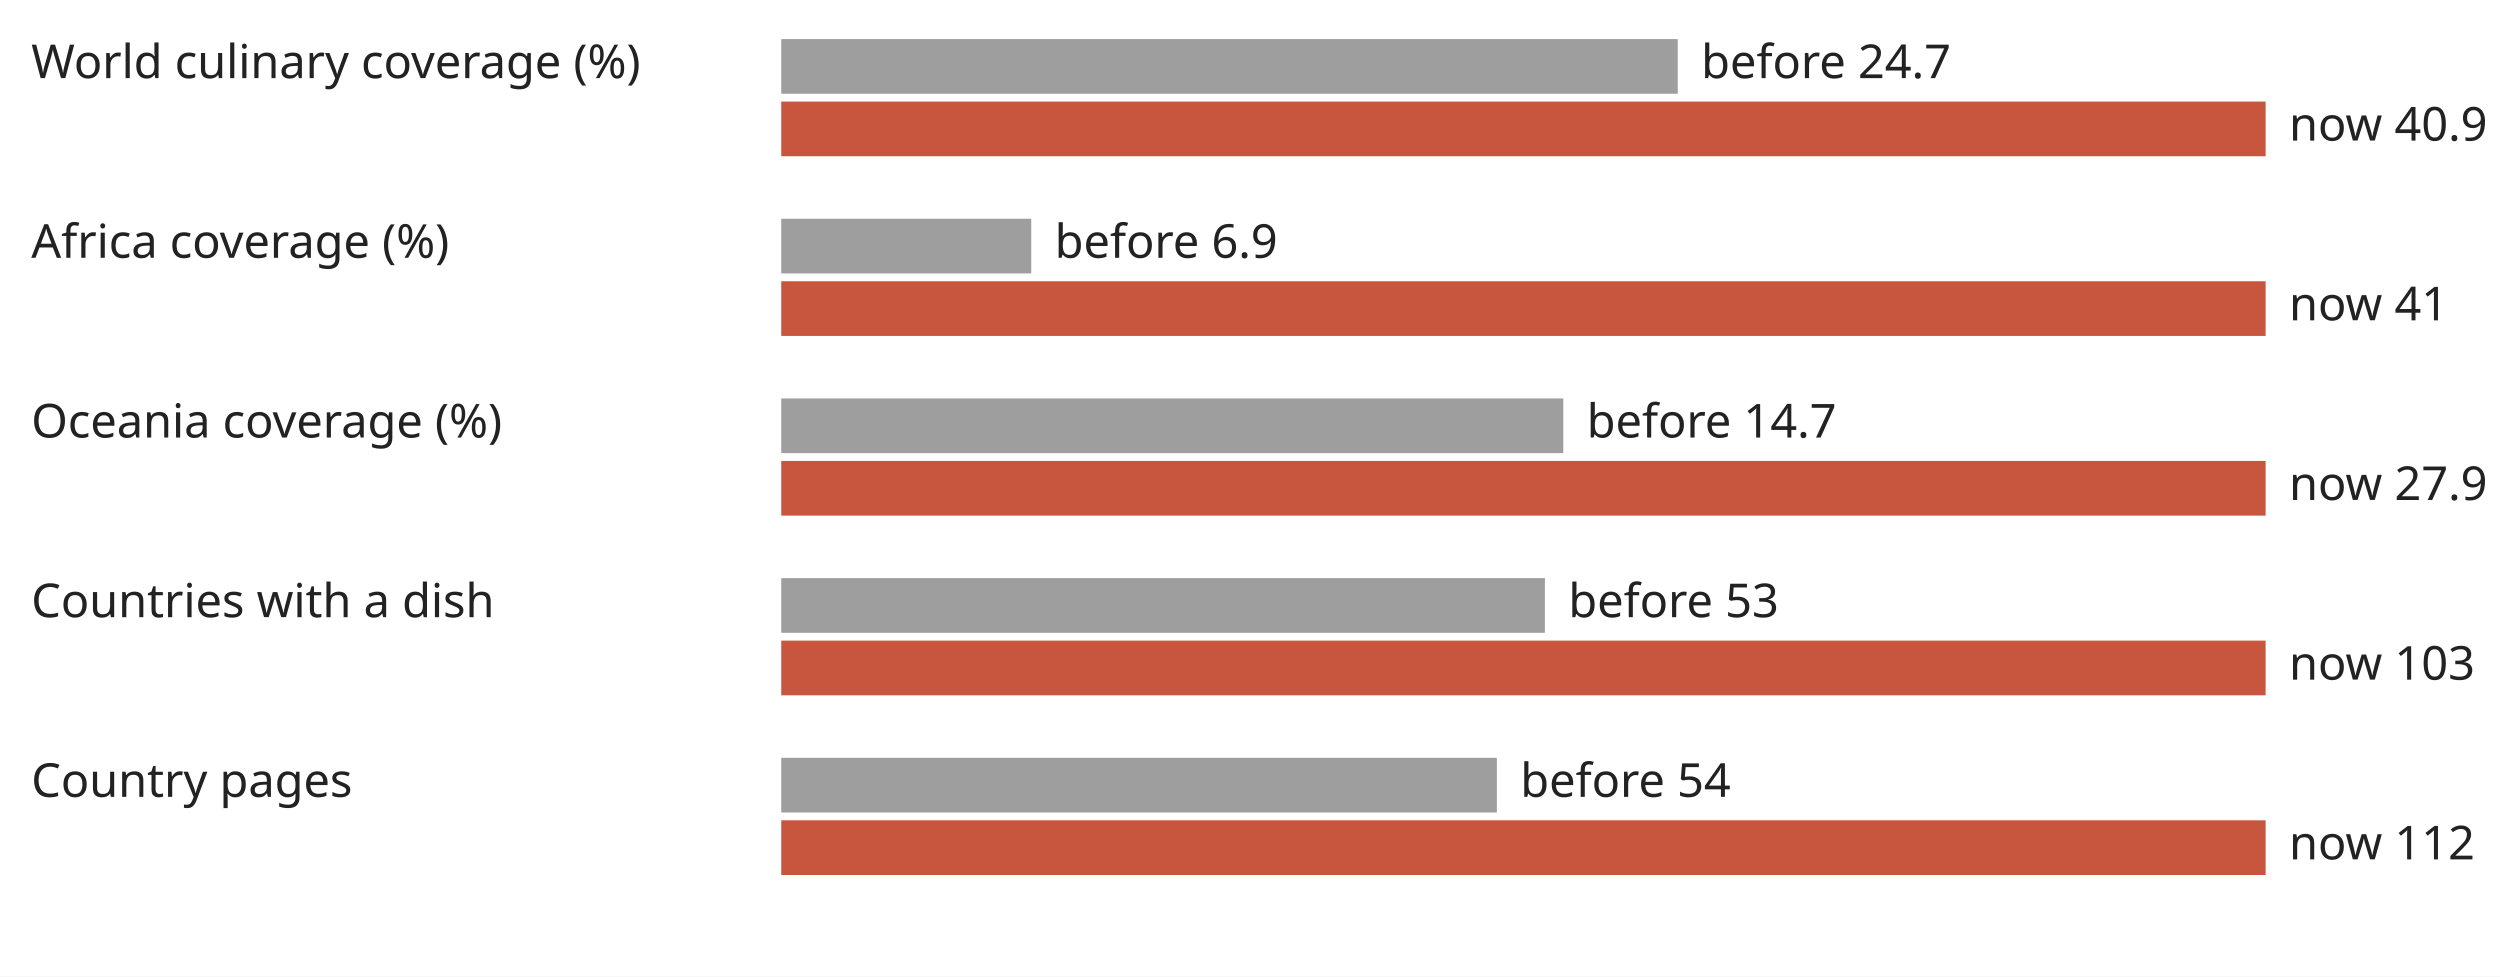
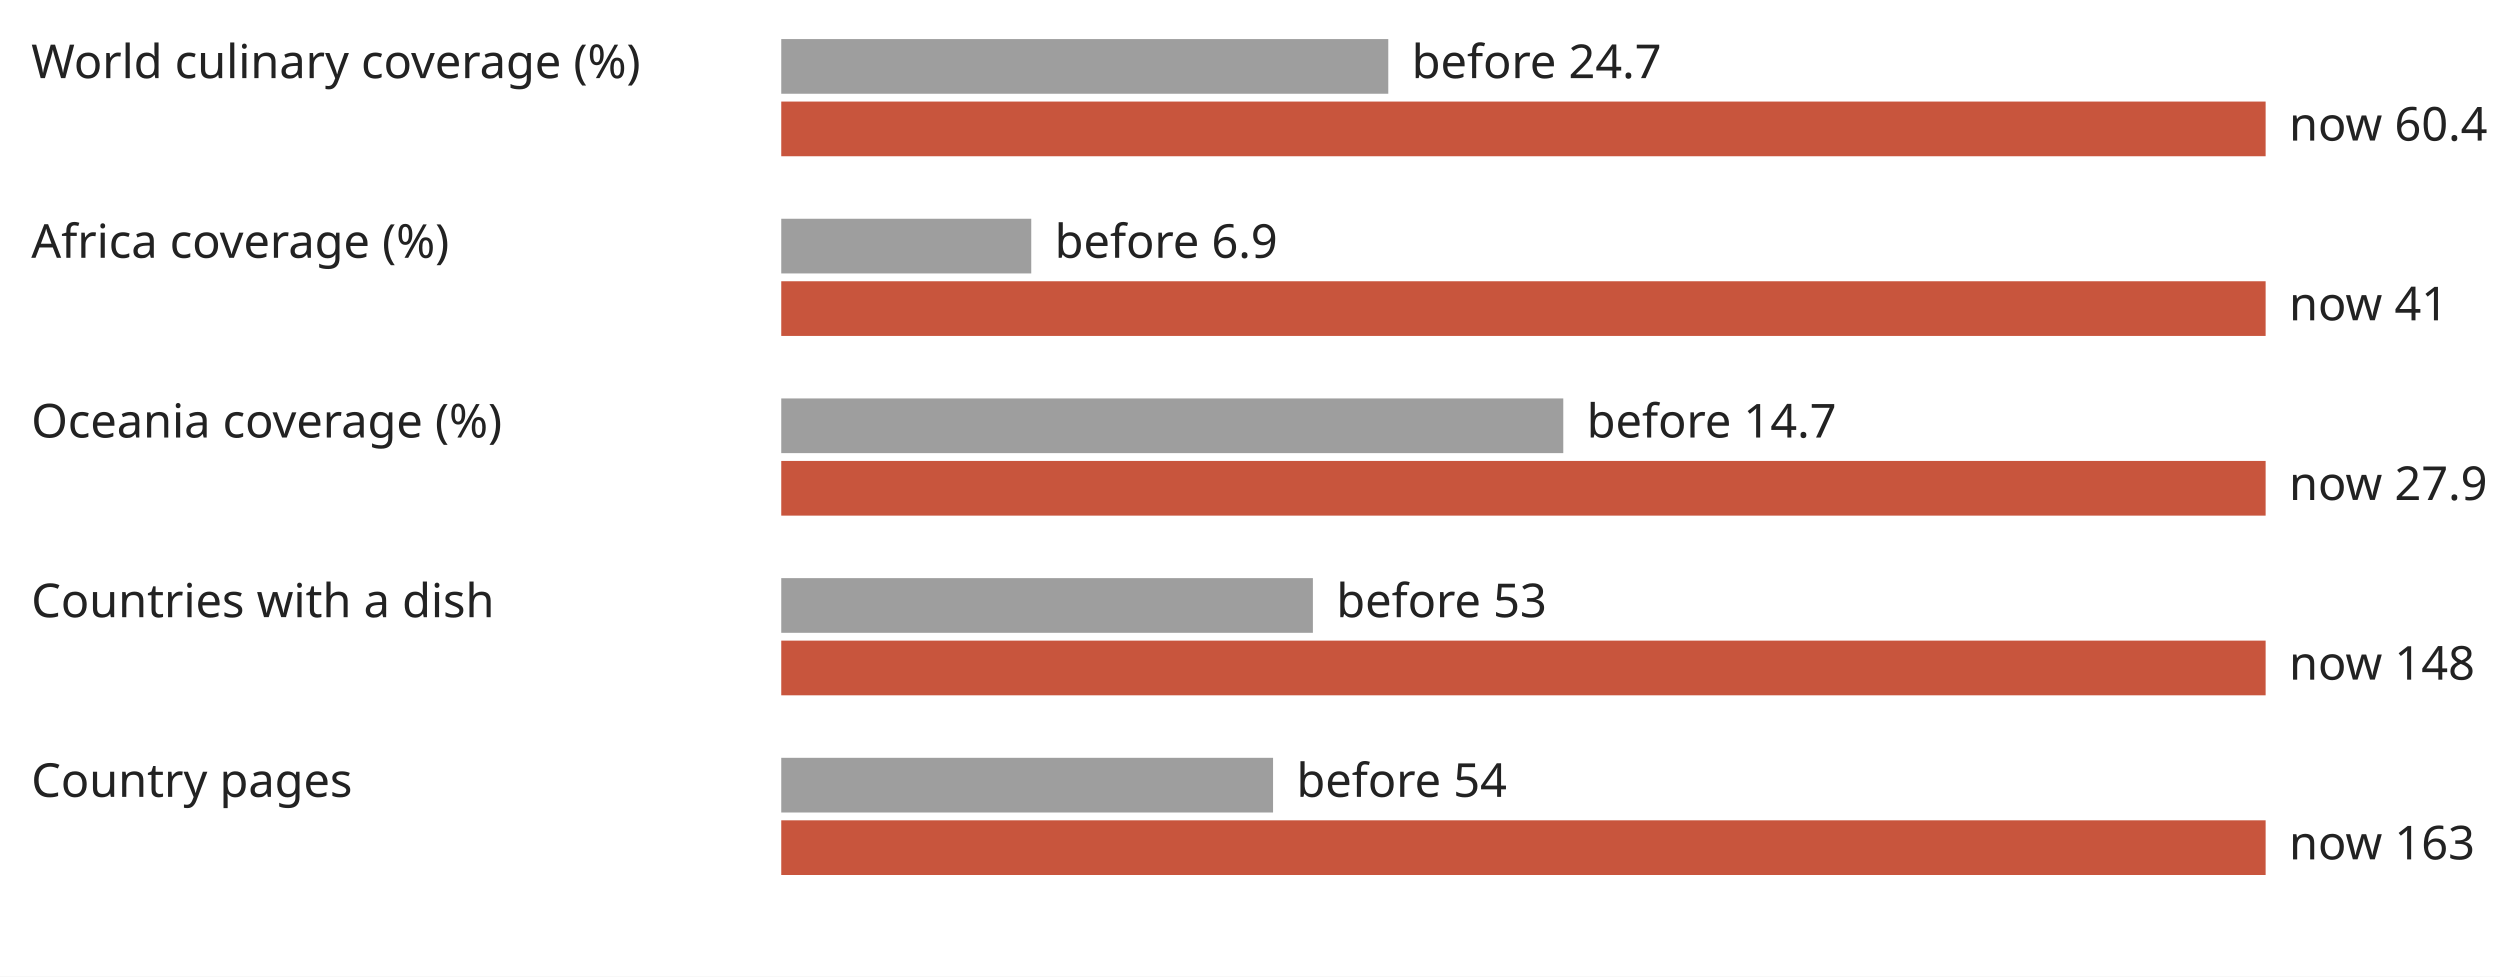
<svg xmlns="http://www.w3.org/2000/svg" width="640" height="250" font-family="sans-serif" font-size="12">
  <rect width="100%" height="100%" fill="#ffffff" />
  <text x="8" y="20" fill="#222222">World culinary coverage (%)</text>
-   <rect x="200" y="10" width="229.5" height="14" fill="#9e9e9e" />
-   <text x="435.5" y="20" fill="#222222">before 24.7</text>
+   <rect x="200" y="10" width="155.4" height="14" fill="#9e9e9e" />
+   <text x="361.4" y="20" fill="#222222">before 24.7</text>
  <rect x="200" y="26" width="380.0" height="14" fill="#c8553d" />
-   <text x="586.0" y="36" fill="#222222">now 40.9</text>
+   <text x="586.0" y="36" fill="#222222">now 60.4</text>
  <text x="8" y="66" fill="#222222">Africa coverage (%)</text>
  <rect x="200" y="56" width="64.0" height="14" fill="#9e9e9e" />
  <text x="270.0" y="66" fill="#222222">before 6.9</text>
  <rect x="200" y="72" width="380.0" height="14" fill="#c8553d" />
  <text x="586.0" y="82" fill="#222222">now 41</text>
  <text x="8" y="112" fill="#222222">Oceania coverage (%)</text>
  <rect x="200" y="102" width="200.2" height="14" fill="#9e9e9e" />
  <text x="406.2" y="112" fill="#222222">before 14.7</text>
  <rect x="200" y="118" width="380.0" height="14" fill="#c8553d" />
  <text x="586.0" y="128" fill="#222222">now 27.9</text>
  <text x="8" y="158" fill="#222222">Countries with a dish</text>
-   <rect x="200" y="148" width="195.5" height="14" fill="#9e9e9e" />
-   <text x="401.5" y="158" fill="#222222">before 53</text>
+   <rect x="200" y="148" width="136.1" height="14" fill="#9e9e9e" />
+   <text x="342.1" y="158" fill="#222222">before 53</text>
  <rect x="200" y="164" width="380.0" height="14" fill="#c8553d" />
-   <text x="586.0" y="174" fill="#222222">now 103</text>
+   <text x="586.0" y="174" fill="#222222">now 148</text>
  <text x="8" y="204" fill="#222222">Country pages</text>
-   <rect x="200" y="194" width="183.2" height="14" fill="#9e9e9e" />
-   <text x="389.2" y="204" fill="#222222">before 54</text>
+   <rect x="200" y="194" width="125.9" height="14" fill="#9e9e9e" />
+   <text x="331.9" y="204" fill="#222222">before 54</text>
  <rect x="200" y="210" width="380.0" height="14" fill="#c8553d" />
-   <text x="586.0" y="220" fill="#222222">now 112</text>
+   <text x="586.0" y="220" fill="#222222">now 163</text>
</svg>
